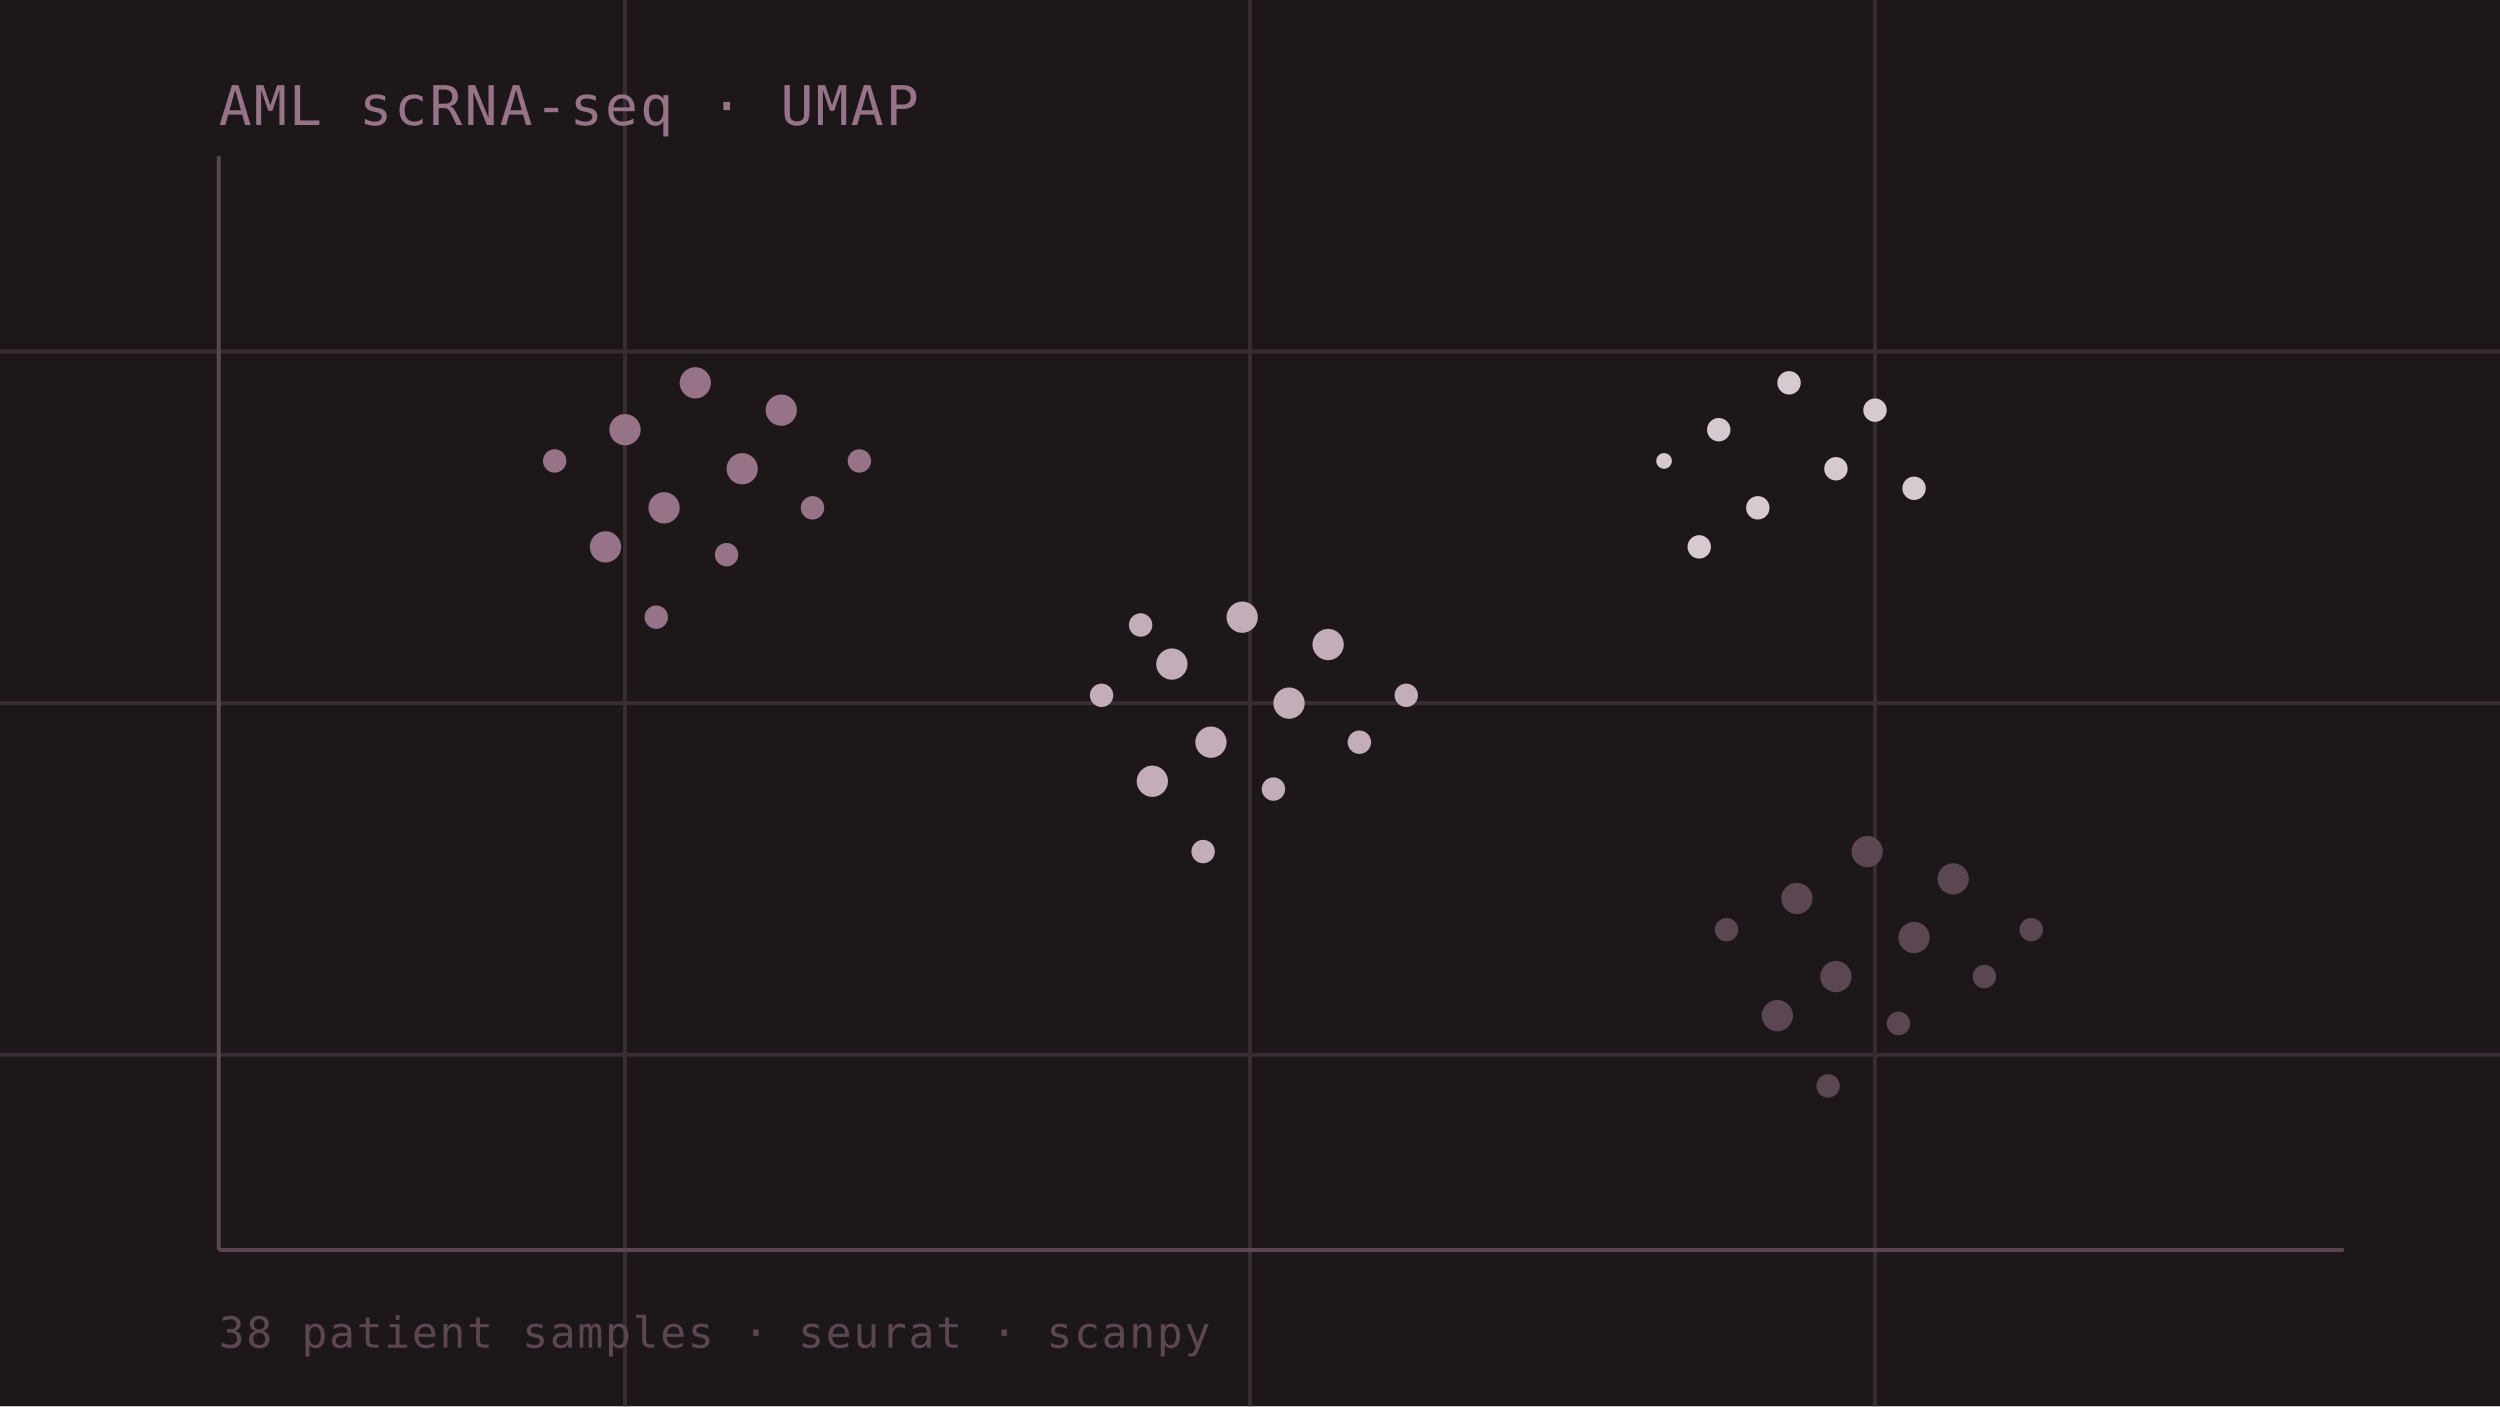
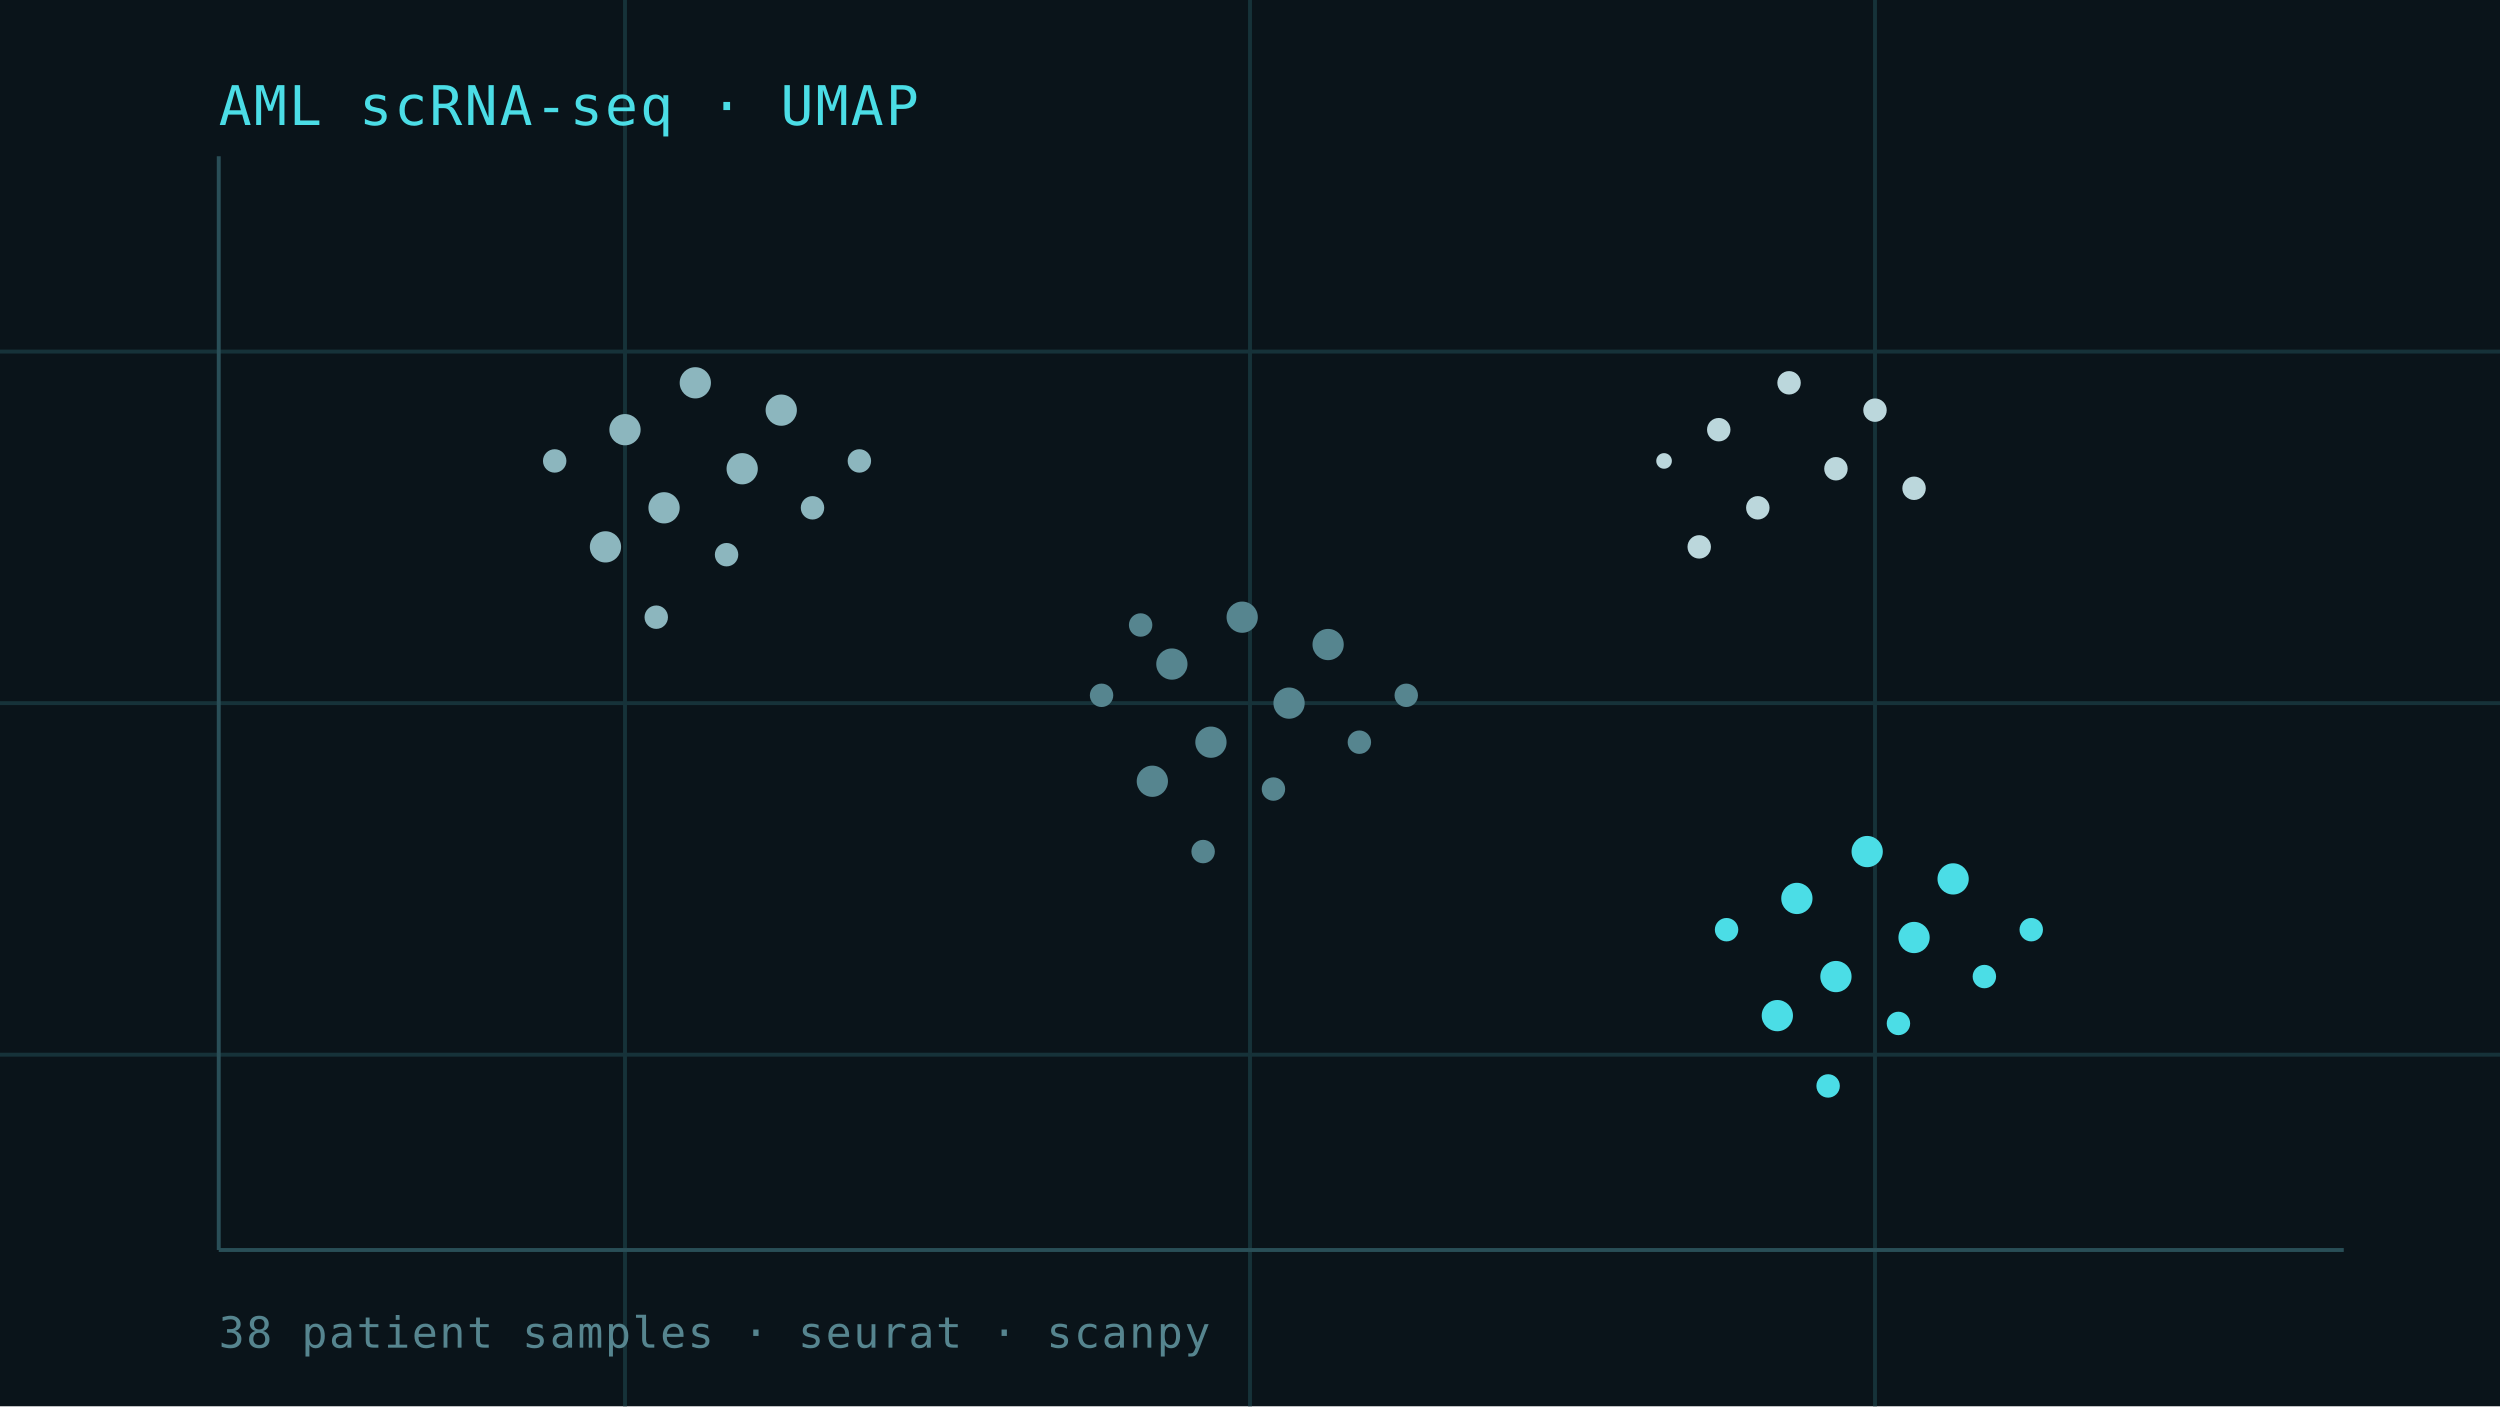
<svg xmlns="http://www.w3.org/2000/svg" viewBox="0 0 640 360" preserveAspectRatio="xMidYMid slice" role="img" aria-label="AML scRNA-seq UMAP thumbnail">
  <defs>
    <style>
-       .bg { fill: #1D171A; }
-       .grid-line { stroke: #392D34; stroke-width: 1; }
-       .axis { stroke: #5B4752; stroke-width: 1; }
-       .cluster-a { fill: #967386; }
-       .cluster-b { fill: #C2ADB8; }
-       .cluster-c { fill: #5B4752; }
-       .cluster-d { fill: #D7C9D0; }
-       .label { font-family: "Fragment Mono", ui-monospace, "SF Mono", Menlo, monospace; font-size: 14px; fill: #967386; letter-spacing: 0.04em; }
-       .label-dim { font-family: "Fragment Mono", ui-monospace, "SF Mono", Menlo, monospace; font-size: 11px; fill: #5B4752; letter-spacing: 0.04em; }
+       .bg { fill: #0A141A; }
+       .grid-line { stroke: #163239; stroke-width: 1; }
+       .axis { stroke: #294E57; stroke-width: 1; }
+       .cluster-a { fill: #8CB6BE; }
+       .cluster-b { fill: #56858F; }
+       .cluster-c { fill: #4BDDE6; }
+       .cluster-d { fill: #BBD7DC; }
+       .label { font-family: "JetBrains Mono", ui-monospace, "SF Mono", Menlo, monospace; font-size: 14px; fill: #4BDDE6; letter-spacing: 0.04em; }
+       .label-dim { font-family: "JetBrains Mono", ui-monospace, "SF Mono", Menlo, monospace; font-size: 11px; fill: #56858F; letter-spacing: 0.04em; }
    </style>
  </defs>
  <rect class="bg" width="640" height="360" />
  <g class="grid-line">
    <line x1="0" y1="90" x2="640" y2="90" />
    <line x1="0" y1="180" x2="640" y2="180" />
    <line x1="0" y1="270" x2="640" y2="270" />
    <line x1="160" y1="0" x2="160" y2="360" />
    <line x1="320" y1="0" x2="320" y2="360" />
    <line x1="480" y1="0" x2="480" y2="360" />
  </g>
  <g class="axis">
    <line x1="56" y1="320" x2="600" y2="320" />
    <line x1="56" y1="40" x2="56" y2="320" />
  </g>
  <g class="cluster-a">
    <circle cx="160" cy="110" r="4" />
    <circle cx="178" cy="98" r="4" />
    <circle cx="190" cy="120" r="4" />
    <circle cx="170" cy="130" r="4" />
    <circle cx="155" cy="140" r="4" />
    <circle cx="200" cy="105" r="4" />
    <circle cx="142" cy="118" r="3" />
    <circle cx="186" cy="142" r="3" />
    <circle cx="208" cy="130" r="3" />
    <circle cx="220" cy="118" r="3" />
    <circle cx="168" cy="158" r="3" />
  </g>
  <g class="cluster-b">
    <circle cx="300" cy="170" r="4" />
    <circle cx="318" cy="158" r="4" />
    <circle cx="330" cy="180" r="4" />
    <circle cx="310" cy="190" r="4" />
    <circle cx="295" cy="200" r="4" />
    <circle cx="340" cy="165" r="4" />
    <circle cx="282" cy="178" r="3" />
    <circle cx="326" cy="202" r="3" />
    <circle cx="348" cy="190" r="3" />
    <circle cx="360" cy="178" r="3" />
    <circle cx="308" cy="218" r="3" />
    <circle cx="292" cy="160" r="3" />
  </g>
  <g class="cluster-c">
    <circle cx="460" cy="230" r="4" />
    <circle cx="478" cy="218" r="4" />
    <circle cx="490" cy="240" r="4" />
    <circle cx="470" cy="250" r="4" />
    <circle cx="455" cy="260" r="4" />
    <circle cx="500" cy="225" r="4" />
    <circle cx="442" cy="238" r="3" />
    <circle cx="486" cy="262" r="3" />
    <circle cx="508" cy="250" r="3" />
    <circle cx="520" cy="238" r="3" />
    <circle cx="468" cy="278" r="3" />
  </g>
  <g class="cluster-d">
    <circle cx="440" cy="110" r="3" />
    <circle cx="458" cy="98" r="3" />
    <circle cx="470" cy="120" r="3" />
    <circle cx="450" cy="130" r="3" />
    <circle cx="435" cy="140" r="3" />
    <circle cx="480" cy="105" r="3" />
    <circle cx="490" cy="125" r="3" />
    <circle cx="426" cy="118" r="2" />
  </g>
  <text class="label" x="56" y="32">AML scRNA-seq · UMAP</text>
  <text class="label-dim" x="56" y="345">38 patient samples · seurat · scanpy</text>
</svg>
